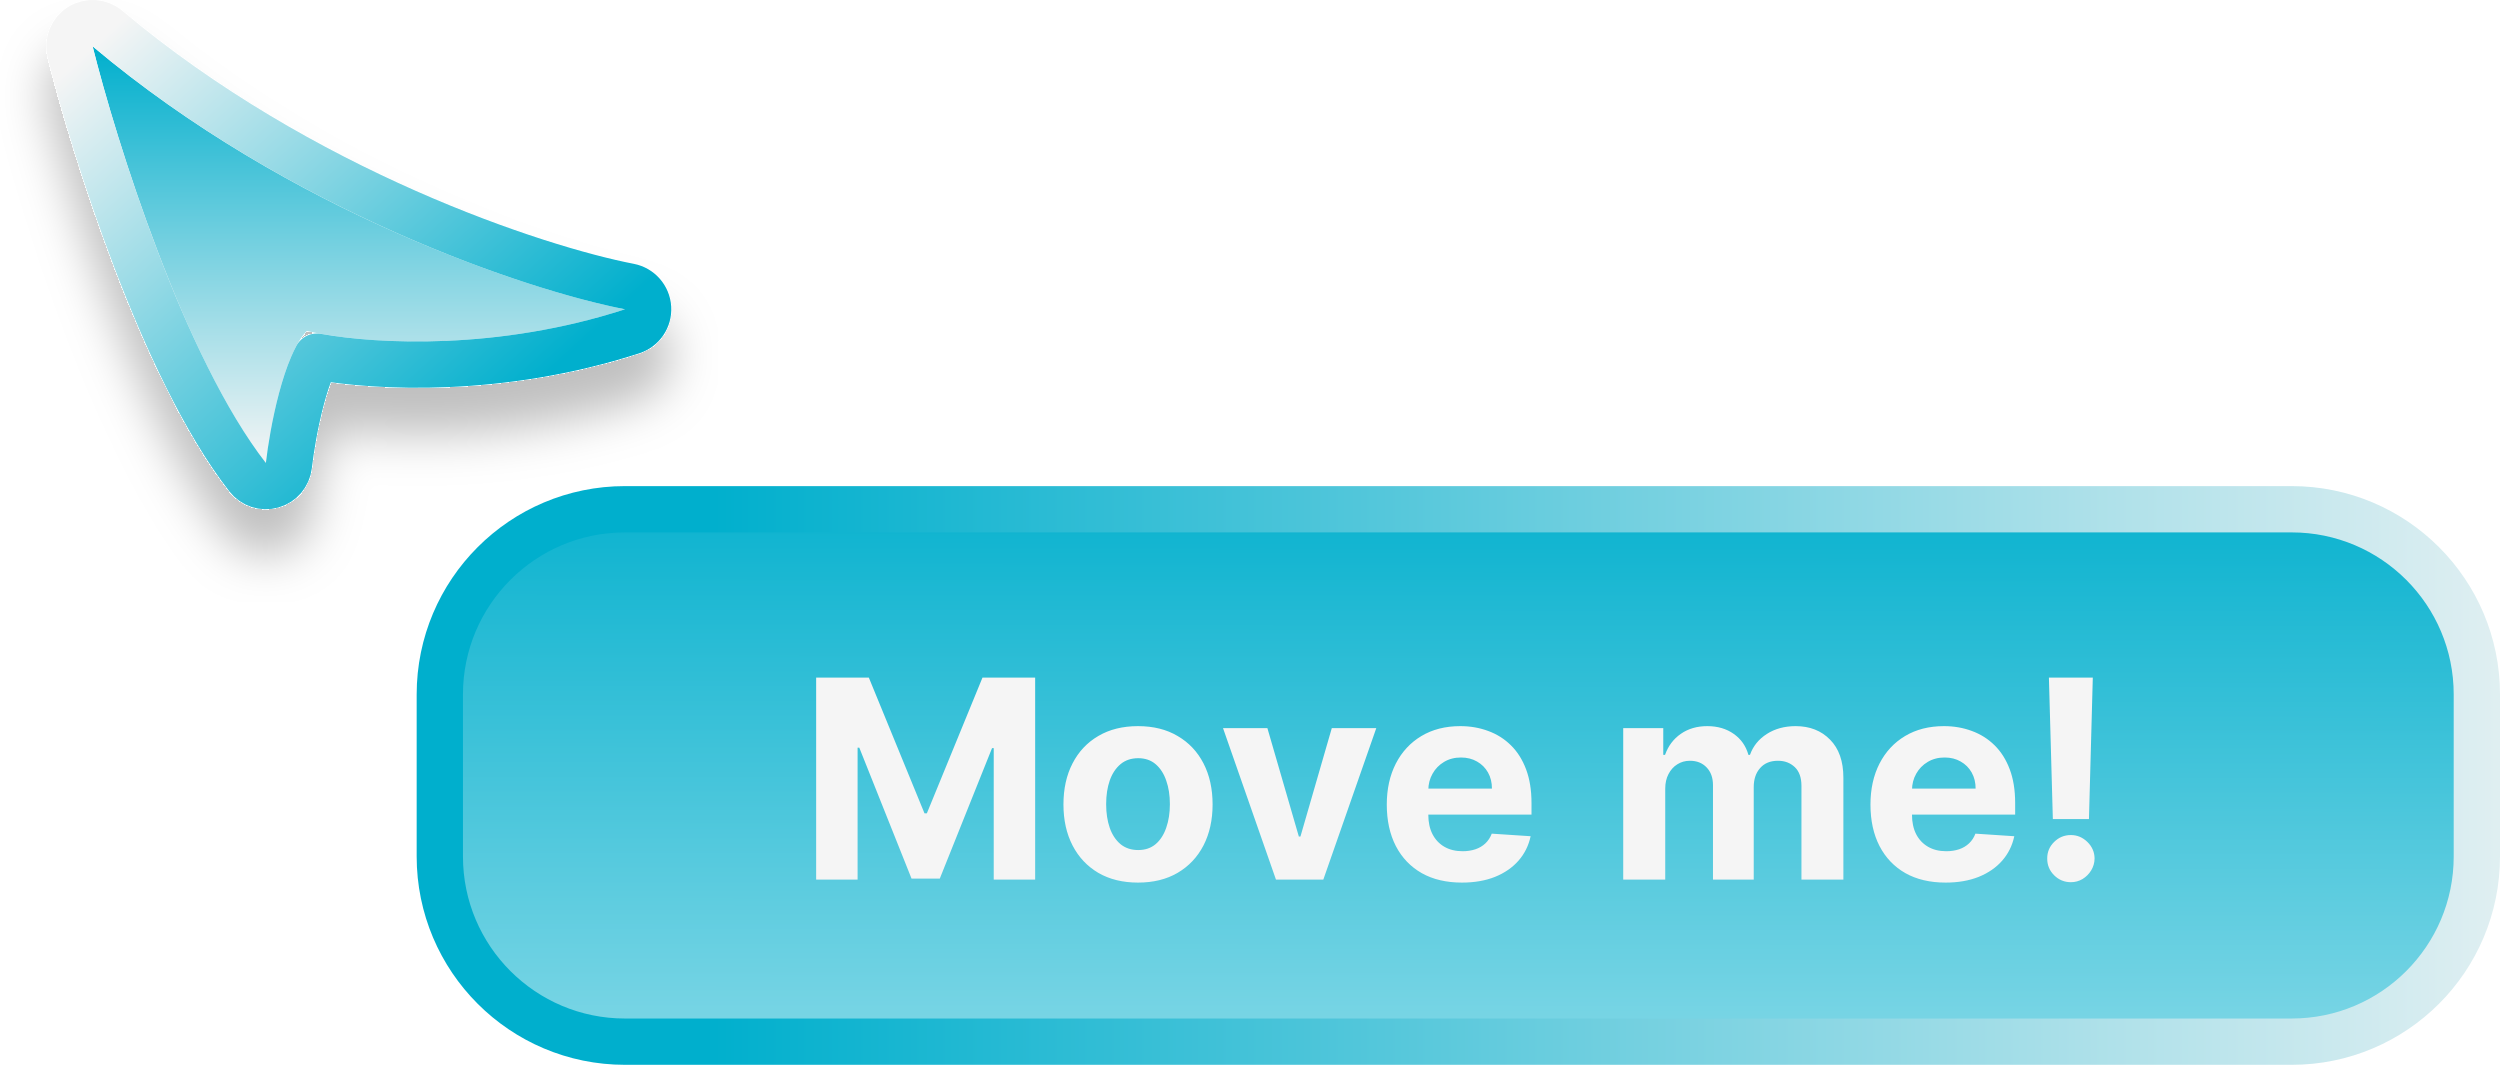
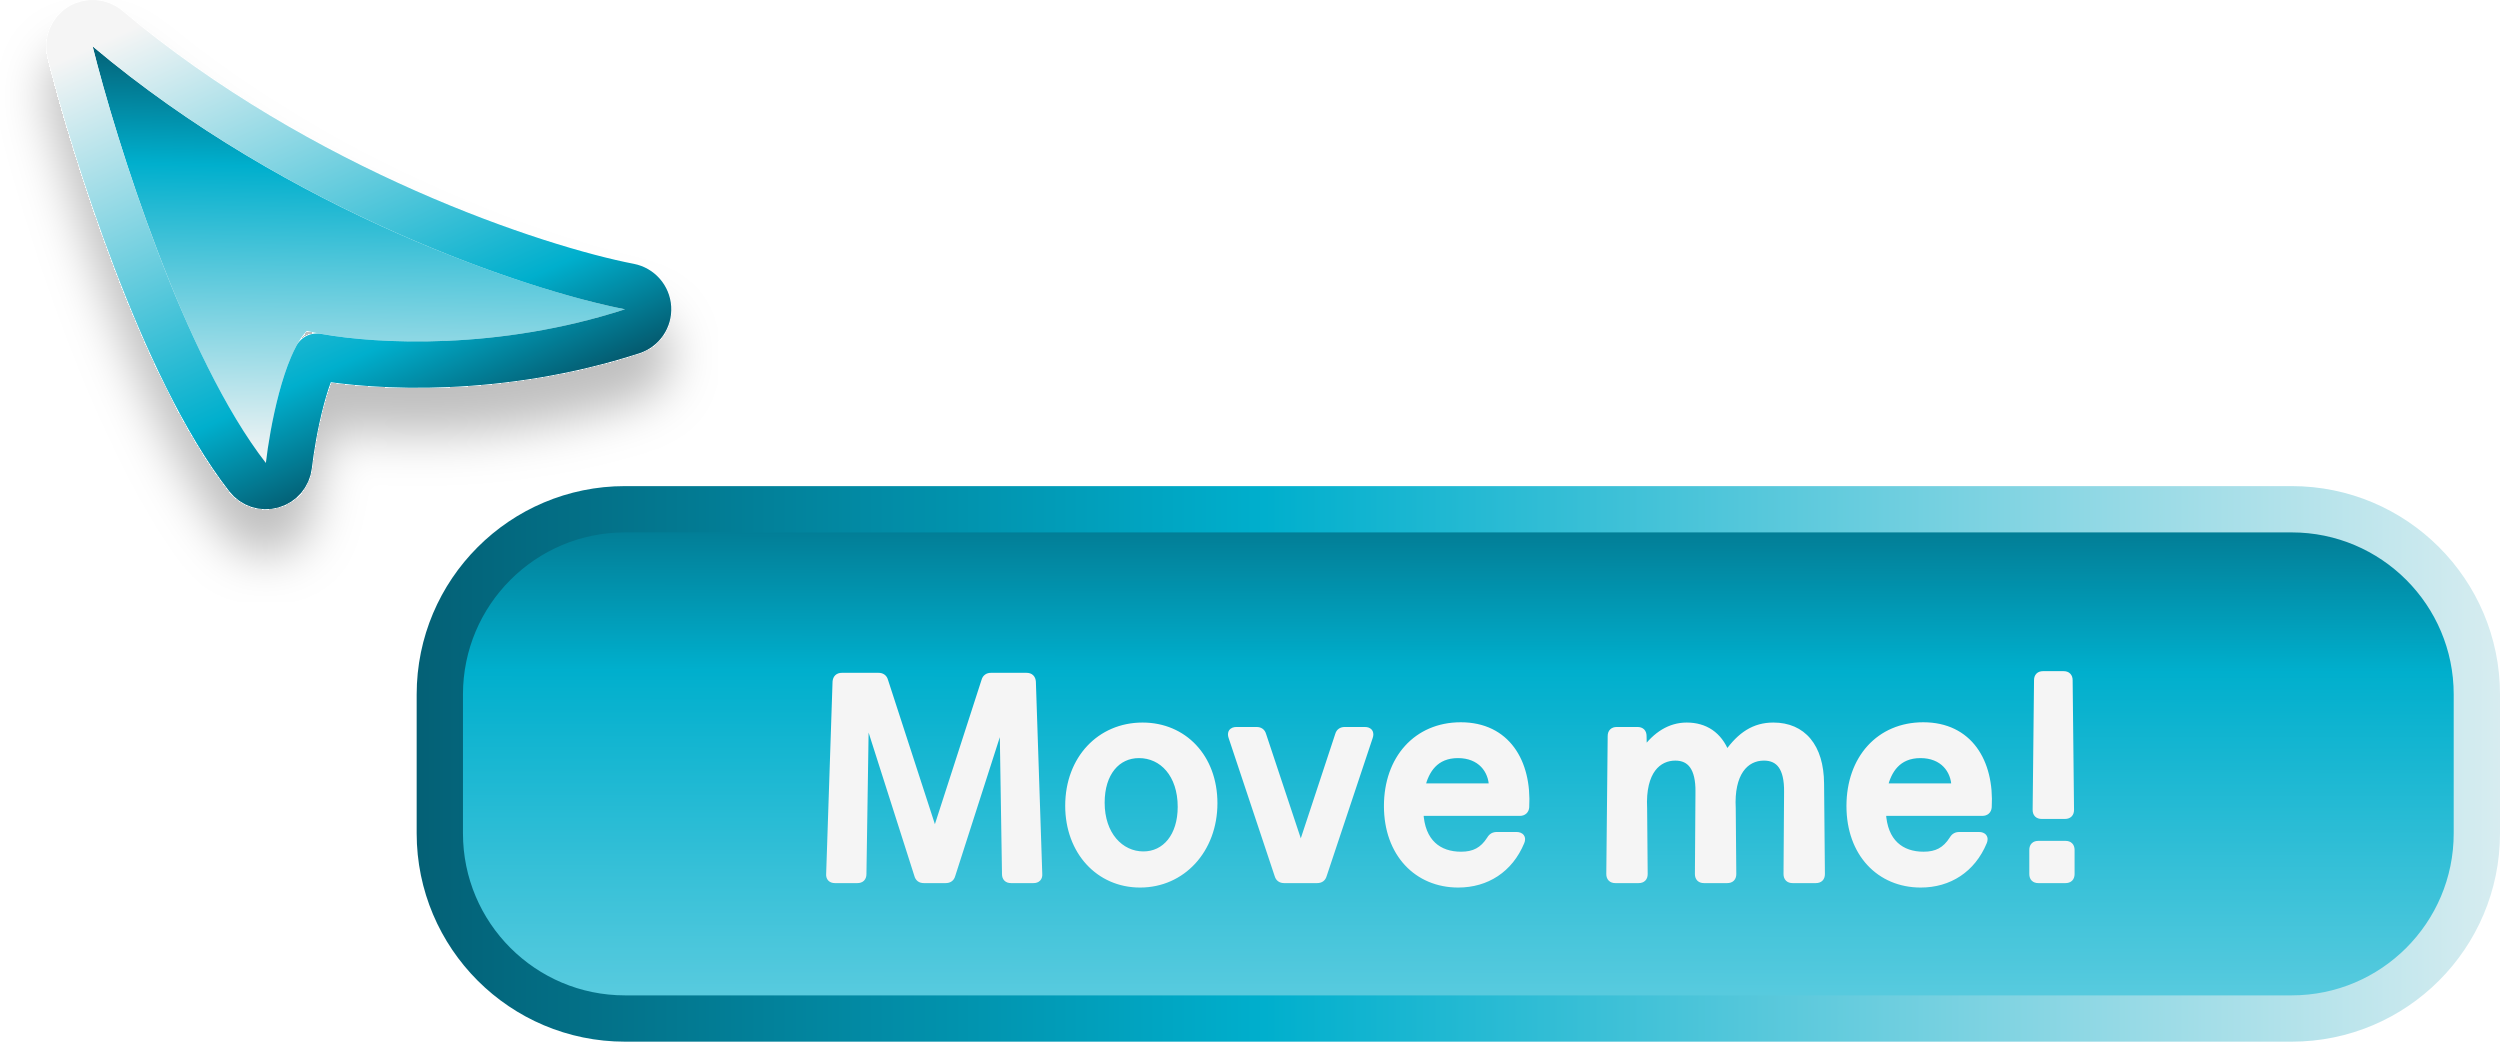
- <svg xmlns="http://www.w3.org/2000/svg" width="108" height="46" viewBox="0 0 108 46" fill="none">
-   <rect x="19" y="22" width="88" height="23" rx="8" fill="url(#paint0_linear_40_46)" />
-   <rect x="19" y="22" width="88" height="23" rx="8" stroke="url(#paint1_linear_40_46)" stroke-width="2" />
-   <path d="M35.258 29.273H37.534L39.938 35.136H40.04L42.443 29.273H44.719V38H42.929V32.32H42.856L40.598 37.957H39.379L37.121 32.298H37.048V38H35.258V29.273ZM49.162 38.128C48.5 38.128 47.928 37.987 47.445 37.706C46.965 37.422 46.594 37.027 46.333 36.521C46.071 36.013 45.941 35.423 45.941 34.753C45.941 34.077 46.071 33.486 46.333 32.98C46.594 32.472 46.965 32.077 47.445 31.796C47.928 31.511 48.5 31.369 49.162 31.369C49.824 31.369 50.395 31.511 50.875 31.796C51.358 32.077 51.73 32.472 51.992 32.98C52.253 33.486 52.384 34.077 52.384 34.753C52.384 35.423 52.253 36.013 51.992 36.521C51.73 37.027 51.358 37.422 50.875 37.706C50.395 37.987 49.824 38.128 49.162 38.128ZM49.171 36.722C49.472 36.722 49.723 36.636 49.925 36.466C50.127 36.293 50.279 36.057 50.381 35.758C50.486 35.46 50.539 35.121 50.539 34.74C50.539 34.359 50.486 34.02 50.381 33.722C50.279 33.423 50.127 33.188 49.925 33.014C49.723 32.841 49.472 32.754 49.171 32.754C48.867 32.754 48.611 32.841 48.404 33.014C48.199 33.188 48.044 33.423 47.939 33.722C47.837 34.02 47.786 34.359 47.786 34.74C47.786 35.121 47.837 35.46 47.939 35.758C48.044 36.057 48.199 36.293 48.404 36.466C48.611 36.636 48.867 36.722 49.171 36.722ZM59.456 31.454L57.167 38H55.122L52.834 31.454H54.751L56.11 36.138H56.179L57.534 31.454H59.456ZM63.157 38.128C62.483 38.128 61.904 37.992 61.418 37.719C60.935 37.443 60.563 37.054 60.301 36.551C60.04 36.045 59.909 35.447 59.909 34.757C59.909 34.084 60.04 33.493 60.301 32.984C60.563 32.476 60.931 32.08 61.405 31.796C61.883 31.511 62.442 31.369 63.084 31.369C63.516 31.369 63.918 31.439 64.29 31.578C64.665 31.715 64.992 31.921 65.27 32.196C65.552 32.472 65.77 32.818 65.927 33.236C66.083 33.651 66.161 34.136 66.161 34.693V35.192H60.634V34.067H64.452C64.452 33.805 64.395 33.574 64.282 33.372C64.168 33.17 64.01 33.013 63.809 32.899C63.61 32.783 63.378 32.724 63.114 32.724C62.838 32.724 62.594 32.788 62.381 32.916C62.171 33.041 62.006 33.21 61.887 33.423C61.767 33.633 61.706 33.868 61.703 34.126V35.196C61.703 35.52 61.763 35.8 61.883 36.035C62.005 36.271 62.176 36.453 62.398 36.581C62.62 36.709 62.883 36.773 63.186 36.773C63.388 36.773 63.573 36.744 63.74 36.688C63.908 36.631 64.052 36.545 64.171 36.432C64.29 36.318 64.381 36.179 64.444 36.014L66.123 36.125C66.037 36.528 65.863 36.881 65.598 37.182C65.337 37.48 64.999 37.713 64.584 37.881C64.172 38.045 63.696 38.128 63.157 38.128ZM70.123 38V31.454H71.853V32.609H71.93C72.066 32.226 72.293 31.923 72.612 31.702C72.93 31.48 73.31 31.369 73.754 31.369C74.202 31.369 74.585 31.482 74.9 31.706C75.215 31.928 75.425 32.229 75.531 32.609H75.599C75.732 32.234 75.974 31.935 76.323 31.71C76.675 31.483 77.092 31.369 77.572 31.369C78.183 31.369 78.678 31.564 79.059 31.953C79.442 32.34 79.634 32.888 79.634 33.598V38H77.823V33.956C77.823 33.592 77.727 33.32 77.533 33.138C77.34 32.956 77.099 32.865 76.809 32.865C76.479 32.865 76.222 32.97 76.038 33.18C75.853 33.388 75.761 33.662 75.761 34.003V38H74.001V33.918C74.001 33.597 73.908 33.341 73.724 33.151C73.542 32.96 73.302 32.865 73.004 32.865C72.802 32.865 72.62 32.916 72.458 33.019C72.299 33.118 72.173 33.258 72.079 33.44C71.985 33.619 71.938 33.83 71.938 34.071V38H70.123ZM84.051 38.128C83.378 38.128 82.798 37.992 82.312 37.719C81.829 37.443 81.457 37.054 81.196 36.551C80.935 36.045 80.804 35.447 80.804 34.757C80.804 34.084 80.935 33.493 81.196 32.984C81.457 32.476 81.825 32.08 82.3 31.796C82.777 31.511 83.337 31.369 83.979 31.369C84.41 31.369 84.812 31.439 85.185 31.578C85.56 31.715 85.886 31.921 86.165 32.196C86.446 32.472 86.665 32.818 86.821 33.236C86.977 33.651 87.055 34.136 87.055 34.693V35.192H81.528V34.067H85.347C85.347 33.805 85.29 33.574 85.176 33.372C85.062 33.17 84.905 33.013 84.703 32.899C84.504 32.783 84.273 32.724 84.008 32.724C83.733 32.724 83.489 32.788 83.276 32.916C83.065 33.041 82.901 33.21 82.781 33.423C82.662 33.633 82.601 33.868 82.598 34.126V35.196C82.598 35.52 82.658 35.8 82.777 36.035C82.899 36.271 83.071 36.453 83.293 36.581C83.514 36.709 83.777 36.773 84.081 36.773C84.283 36.773 84.467 36.744 84.635 36.688C84.803 36.631 84.946 36.545 85.065 36.432C85.185 36.318 85.276 36.179 85.338 36.014L87.017 36.125C86.932 36.528 86.757 36.881 86.493 37.182C86.231 37.48 85.894 37.713 85.479 37.881C85.067 38.045 84.591 38.128 84.051 38.128ZM90.409 29.273L90.243 35.383H88.683L88.513 29.273H90.409ZM89.463 38.111C89.182 38.111 88.94 38.011 88.739 37.812C88.537 37.611 88.438 37.369 88.44 37.088C88.438 36.81 88.537 36.571 88.739 36.372C88.94 36.173 89.182 36.074 89.463 36.074C89.733 36.074 89.97 36.173 90.175 36.372C90.379 36.571 90.483 36.81 90.486 37.088C90.483 37.276 90.433 37.447 90.337 37.604C90.243 37.757 90.119 37.881 89.966 37.974C89.812 38.065 89.645 38.111 89.463 38.111Z" fill="#F5F5F5" />
+ <svg xmlns="http://www.w3.org/2000/svg" width="108" height="45" viewBox="0 0 108 45" fill="none">
+   <rect x="19" y="22" width="88" height="22" rx="8" fill="url(#paint0_linear_40_46)" />
+   <rect x="19" y="22" width="88" height="22" rx="8" stroke="url(#paint1_linear_40_46)" stroke-width="2" />
+   <path d="M44.648 38H43.676C43.52 38 43.436 37.916 43.436 37.76L43.328 30.932L41.12 37.808C41.084 37.94 40.988 38 40.856 38H39.908C39.776 38 39.68 37.94 39.644 37.796L37.388 30.728L37.28 37.76C37.28 37.916 37.196 38 37.04 38H36.068C35.912 38 35.828 37.916 35.84 37.76L36.116 29.456C36.128 29.3 36.212 29.216 36.368 29.216H37.952C38.084 29.216 38.18 29.276 38.216 29.408L40.388 36.092L42.548 29.408C42.584 29.276 42.68 29.216 42.812 29.216H44.348C44.504 29.216 44.588 29.3 44.6 29.456L44.876 37.76C44.888 37.916 44.804 38 44.648 38ZM49.359 31.364C51.123 31.364 52.443 32.708 52.443 34.7C52.443 36.716 51.063 38.192 49.251 38.192C47.487 38.192 46.167 36.788 46.167 34.808C46.167 32.78 47.535 31.364 49.359 31.364ZM49.203 32.6C48.255 32.6 47.571 33.38 47.571 34.676C47.571 36.056 48.387 36.932 49.395 36.932C50.343 36.932 51.027 36.128 51.027 34.856C51.027 33.452 50.223 32.6 49.203 32.6ZM59.158 31.832L57.166 37.808C57.13 37.94 57.035 38 56.903 38H55.474C55.343 38 55.246 37.94 55.211 37.808L53.218 31.832C53.158 31.664 53.23 31.556 53.41 31.556H54.286C54.419 31.556 54.514 31.616 54.55 31.748L56.123 36.476H56.267L57.827 31.748C57.862 31.616 57.959 31.556 58.09 31.556H58.967C59.147 31.556 59.218 31.664 59.158 31.832ZM63.105 31.352C65.085 31.352 66.02 32.912 65.912 34.868C65.9 35.012 65.805 35.096 65.66 35.096H61.34C61.401 36.404 62.157 36.944 63.117 36.944C63.681 36.944 64.064 36.752 64.376 36.26C64.448 36.14 64.532 36.092 64.665 36.092H65.516C65.697 36.092 65.781 36.2 65.709 36.368C65.216 37.556 64.209 38.192 62.996 38.192C61.221 38.192 59.937 36.86 59.937 34.82C59.937 32.78 61.209 31.352 63.105 31.352ZM62.984 32.6C61.989 32.6 61.581 33.284 61.413 33.992H64.472C64.46 33.26 63.956 32.6 62.984 32.6ZM76.61 31.364C77.87 31.364 78.638 32.252 78.65 33.848L78.686 37.76C78.686 37.916 78.602 38 78.446 38H77.438C77.282 38 77.198 37.916 77.198 37.76L77.222 34.208C77.234 33.176 76.874 32.708 76.202 32.708C75.386 32.708 74.75 33.404 74.834 34.928L74.858 37.76C74.858 37.916 74.774 38 74.618 38H73.61C73.454 38 73.37 37.916 73.37 37.76L73.394 34.208C73.406 33.176 73.034 32.708 72.374 32.708C71.642 32.708 70.922 33.284 71.006 34.928L71.03 37.76C71.03 37.916 70.946 38 70.79 38H69.782C69.626 38 69.542 37.916 69.542 37.76L69.602 31.796C69.602 31.64 69.686 31.556 69.842 31.556H70.742C70.898 31.556 70.982 31.64 70.982 31.796L70.994 32.432H71.054C71.534 31.76 72.146 31.364 72.866 31.364C73.646 31.364 74.246 31.748 74.558 32.54H74.642C75.194 31.76 75.794 31.364 76.61 31.364ZM83.085 31.352C85.065 31.352 86.001 32.912 85.893 34.868C85.881 35.012 85.785 35.096 85.641 35.096H81.321C81.381 36.404 82.137 36.944 83.097 36.944C83.661 36.944 84.045 36.752 84.357 36.26C84.429 36.14 84.513 36.092 84.645 36.092H85.497C85.677 36.092 85.761 36.2 85.689 36.368C85.197 37.556 84.189 38.192 82.977 38.192C81.201 38.192 79.917 36.86 79.917 34.82C79.917 32.78 81.189 31.352 83.085 31.352ZM82.965 32.6C81.969 32.6 81.561 33.284 81.393 33.992H84.453C84.441 33.26 83.937 32.6 82.965 32.6ZM89.388 29.384L89.448 34.988C89.448 35.144 89.364 35.228 89.208 35.228H88.2C88.044 35.228 87.96 35.144 87.96 34.988L88.02 29.384C88.02 29.228 88.104 29.144 88.26 29.144H89.148C89.304 29.144 89.388 29.228 89.388 29.384ZM89.472 36.716V37.76C89.472 37.916 89.388 38 89.232 38H88.056C87.9 38 87.816 37.916 87.816 37.76V36.716C87.816 36.56 87.9 36.476 88.056 36.476H89.232C89.388 36.476 89.472 36.56 89.472 36.716Z" fill="#F5F5F5" />
+   <path d="M43.436 37.76H43.586L43.586 37.758L43.436 37.76ZM43.328 30.932L43.478 30.93L43.185 30.886L43.328 30.932ZM41.12 37.808L40.977 37.762L40.975 37.769L41.12 37.808ZM39.644 37.796L39.79 37.76L39.787 37.75L39.644 37.796ZM37.388 30.728L37.531 30.682L37.238 30.726L37.388 30.728ZM37.28 37.76L37.13 37.758V37.76H37.28ZM35.84 37.76L35.99 37.772L35.99 37.765L35.84 37.76ZM36.116 29.456L35.966 29.445L35.966 29.451L36.116 29.456ZM38.216 29.408L38.071 29.448L38.073 29.454L38.216 29.408ZM40.388 36.092L40.245 36.138L40.388 36.579L40.531 36.138L40.388 36.092ZM42.548 29.408L42.691 29.454L42.693 29.448L42.548 29.408ZM44.6 29.456L44.75 29.451L44.75 29.445L44.6 29.456ZM44.876 37.76L44.726 37.765L44.726 37.772L44.876 37.76ZM44.648 37.85H43.676V38.15H44.648V37.85ZM43.676 37.85C43.624 37.85 43.608 37.836 43.604 37.832C43.6 37.828 43.586 37.812 43.586 37.76H43.286C43.286 37.864 43.314 37.968 43.391 38.045C43.468 38.122 43.572 38.15 43.676 38.15V37.85ZM43.586 37.758L43.478 30.93L43.178 30.934L43.286 37.762L43.586 37.758ZM43.185 30.886L40.977 37.762L41.263 37.854L43.471 30.978L43.185 30.886ZM40.975 37.769C40.965 37.806 40.95 37.822 40.938 37.831C40.924 37.84 40.9 37.85 40.856 37.85V38.15C40.944 38.15 41.034 38.13 41.11 38.076C41.188 38.022 41.239 37.942 41.265 37.847L40.975 37.769ZM40.856 37.85H39.908V38.15H40.856V37.85ZM39.908 37.85C39.864 37.85 39.841 37.84 39.829 37.831C39.818 37.823 39.801 37.805 39.789 37.76L39.498 37.832C39.523 37.931 39.572 38.015 39.651 38.073C39.729 38.13 39.82 38.15 39.908 38.15V37.85ZM39.787 37.75L37.531 30.682L37.245 30.774L39.501 37.842L39.787 37.75ZM37.238 30.726L37.13 37.758L37.43 37.762L37.538 30.73L37.238 30.726ZM37.13 37.76C37.13 37.812 37.116 37.828 37.112 37.832C37.108 37.836 37.092 37.85 37.04 37.85V38.15C37.144 38.15 37.248 38.122 37.325 38.045C37.402 37.968 37.43 37.864 37.43 37.76H37.13ZM37.04 37.85H36.068V38.15H37.04V37.85ZM36.068 37.85C36.015 37.85 36.001 37.836 35.999 37.834C35.999 37.834 35.986 37.822 35.99 37.772L35.69 37.748C35.682 37.854 35.705 37.962 35.783 38.042C35.859 38.122 35.965 38.15 36.068 38.15V37.85ZM35.99 37.765L36.266 29.461L35.966 29.451L35.69 37.755L35.99 37.765ZM36.266 29.468C36.27 29.413 36.285 29.393 36.292 29.386C36.298 29.379 36.317 29.366 36.368 29.366V29.066C36.263 29.066 36.161 29.095 36.084 29.169C36.007 29.243 35.974 29.343 35.966 29.445L36.266 29.468ZM36.368 29.366H37.952V29.066H36.368V29.366ZM37.952 29.366C37.996 29.366 38.02 29.376 38.034 29.385C38.046 29.394 38.061 29.41 38.071 29.448L38.361 29.369C38.335 29.274 38.284 29.194 38.206 29.14C38.13 29.086 38.04 29.066 37.952 29.066V29.366ZM38.073 29.454L40.245 36.138L40.531 36.046L38.359 29.362L38.073 29.454ZM40.531 36.138L42.691 29.454L42.405 29.362L40.245 36.046L40.531 36.138ZM42.693 29.448C42.703 29.41 42.718 29.394 42.73 29.385C42.744 29.376 42.768 29.366 42.812 29.366V29.066C42.724 29.066 42.634 29.086 42.558 29.14C42.48 29.194 42.429 29.274 42.403 29.369L42.693 29.448ZM42.812 29.366H44.348V29.066H42.812V29.366ZM44.348 29.366C44.399 29.366 44.417 29.379 44.424 29.386C44.431 29.393 44.446 29.413 44.45 29.468L44.75 29.445C44.742 29.343 44.709 29.243 44.632 29.169C44.554 29.095 44.453 29.066 44.348 29.066V29.366ZM44.45 29.461L44.726 37.765L45.026 37.755L44.75 29.451L44.45 29.461ZM44.726 37.772C44.73 37.822 44.717 37.834 44.717 37.834C44.715 37.836 44.701 37.85 44.648 37.85V38.15C44.751 38.15 44.856 38.122 44.933 38.042C45.011 37.962 45.034 37.854 45.026 37.748L44.726 37.772ZM49.359 31.514C51.032 31.514 52.293 32.782 52.293 34.7H52.593C52.593 32.634 51.214 31.214 49.359 31.214V31.514ZM52.293 34.7C52.293 36.645 50.969 38.042 49.251 38.042V38.342C51.157 38.342 52.593 36.787 52.593 34.7H52.293ZM49.251 38.042C47.581 38.042 46.317 36.717 46.317 34.808H46.017C46.017 36.859 47.392 38.342 49.251 38.342V38.042ZM46.317 34.808C46.317 32.854 47.627 31.514 49.359 31.514V31.214C47.443 31.214 46.017 32.706 46.017 34.808H46.317ZM49.203 32.45C48.684 32.45 48.233 32.665 47.915 33.057C47.599 33.448 47.421 34.003 47.421 34.676H47.721C47.721 34.053 47.885 33.57 48.148 33.246C48.409 32.925 48.773 32.75 49.203 32.75V32.45ZM47.421 34.676C47.421 36.114 48.281 37.082 49.395 37.082V36.782C48.493 36.782 47.721 35.998 47.721 34.676H47.421ZM49.395 37.082C49.915 37.082 50.366 36.86 50.683 36.465C50.999 36.072 51.177 35.518 51.177 34.856H50.877C50.877 35.466 50.713 35.95 50.45 36.277C50.188 36.602 49.823 36.782 49.395 36.782V37.082ZM51.177 34.856C51.177 34.126 50.968 33.525 50.612 33.105C50.255 32.683 49.757 32.45 49.203 32.45V32.75C49.669 32.75 50.083 32.943 50.383 33.298C50.684 33.655 50.877 34.182 50.877 34.856H51.177ZM59.158 31.832L59.017 31.782L59.016 31.785L59.158 31.832ZM57.166 37.808L57.024 37.761L57.022 37.769L57.166 37.808ZM55.211 37.808L55.355 37.769L55.353 37.761L55.211 37.808ZM53.218 31.832L53.361 31.785L53.36 31.782L53.218 31.832ZM54.55 31.748L54.406 31.788L54.408 31.795L54.55 31.748ZM56.123 36.476L55.98 36.523L56.014 36.626H56.123V36.476ZM56.267 36.476V36.626H56.375L56.409 36.523L56.267 36.476ZM57.827 31.748L57.969 31.795L57.971 31.788L57.827 31.748ZM59.016 31.785L57.024 37.761L57.309 37.855L59.301 31.879L59.016 31.785ZM57.022 37.769C57.012 37.806 56.997 37.822 56.984 37.831C56.971 37.84 56.946 37.85 56.903 37.85V38.15C56.991 38.15 57.08 38.13 57.157 38.076C57.234 38.022 57.285 37.942 57.311 37.847L57.022 37.769ZM56.903 37.85H55.474V38.15H56.903V37.85ZM55.474 37.85C55.431 37.85 55.406 37.84 55.393 37.831C55.38 37.822 55.365 37.806 55.355 37.769L55.066 37.847C55.092 37.942 55.143 38.022 55.221 38.076C55.297 38.13 55.386 38.15 55.474 38.15V37.85ZM55.353 37.761L53.361 31.785L53.076 31.879L55.068 37.855L55.353 37.761ZM53.36 31.782C53.338 31.721 53.353 31.708 53.348 31.716C53.342 31.725 53.346 31.706 53.41 31.706V31.406C53.295 31.406 53.173 31.441 53.101 31.546C53.03 31.65 53.039 31.775 53.077 31.883L53.36 31.782ZM53.41 31.706H54.286V31.406H53.41V31.706ZM54.286 31.706C54.33 31.706 54.355 31.716 54.368 31.725C54.381 31.734 54.396 31.75 54.406 31.788L54.695 31.709C54.669 31.614 54.618 31.534 54.541 31.48C54.464 31.426 54.375 31.406 54.286 31.406V31.706ZM54.408 31.795L55.98 36.523L56.265 36.429L54.693 31.701L54.408 31.795ZM56.123 36.626H56.267V36.326H56.123V36.626ZM56.409 36.523L57.969 31.795L57.684 31.701L56.124 36.429L56.409 36.523ZM57.971 31.788C57.981 31.75 57.996 31.734 58.009 31.725C58.022 31.716 58.047 31.706 58.09 31.706V31.406C58.002 31.406 57.913 31.426 57.837 31.48C57.759 31.534 57.708 31.614 57.682 31.709L57.971 31.788ZM58.09 31.706H58.967V31.406H58.09V31.706ZM58.967 31.706C59.031 31.706 59.035 31.725 59.029 31.716C59.024 31.708 59.039 31.721 59.017 31.782L59.3 31.883C59.338 31.775 59.347 31.65 59.276 31.546C59.204 31.441 59.082 31.406 58.967 31.406V31.706ZM65.912 34.868L66.062 34.88L66.062 34.876L65.912 34.868ZM61.34 35.096V34.946H61.183L61.191 35.103L61.34 35.096ZM64.376 36.26L64.503 36.34L64.505 36.337L64.376 36.26ZM65.709 36.368L65.571 36.309L65.57 36.311L65.709 36.368ZM61.413 33.992L61.267 33.957L61.223 34.142H61.413V33.992ZM64.472 33.992V34.142H64.625L64.622 33.989L64.472 33.992ZM63.105 31.502C64.05 31.502 64.733 31.872 65.171 32.465C65.612 33.064 65.815 33.905 65.763 34.86L66.062 34.876C66.118 33.875 65.907 32.958 65.412 32.288C64.914 31.612 64.138 31.202 63.105 31.202V31.502ZM65.763 34.855C65.76 34.896 65.746 34.915 65.736 34.924C65.725 34.934 65.703 34.946 65.66 34.946V35.246C65.762 35.246 65.86 35.216 65.936 35.148C66.013 35.079 66.053 34.984 66.062 34.88L65.763 34.855ZM65.66 34.946H61.34V35.246H65.66V34.946ZM61.191 35.103C61.222 35.785 61.436 36.288 61.788 36.62C62.139 36.951 62.609 37.094 63.117 37.094V36.794C62.664 36.794 62.276 36.667 61.994 36.401C61.713 36.136 61.519 35.715 61.49 35.089L61.191 35.103ZM63.117 37.094C63.416 37.094 63.678 37.043 63.911 36.919C64.145 36.794 64.337 36.603 64.503 36.34L64.25 36.18C64.104 36.409 63.948 36.559 63.77 36.654C63.592 36.749 63.381 36.794 63.117 36.794V37.094ZM64.505 36.337C64.532 36.291 64.555 36.271 64.573 36.261C64.591 36.251 64.617 36.242 64.665 36.242V35.942C64.58 35.942 64.498 35.958 64.423 36.001C64.348 36.045 64.292 36.108 64.248 36.183L64.505 36.337ZM64.665 36.242H65.516V35.942H64.665V36.242ZM65.516 36.242C65.582 36.242 65.59 36.261 65.585 36.255C65.583 36.251 65.584 36.25 65.584 36.257C65.584 36.264 65.582 36.281 65.571 36.309L65.846 36.427C65.894 36.316 65.905 36.186 65.829 36.08C65.755 35.977 65.631 35.942 65.516 35.942V36.242ZM65.57 36.311C65.102 37.441 64.149 38.042 62.996 38.042V38.342C64.268 38.342 65.331 37.67 65.847 36.425L65.57 36.311ZM62.996 38.042C62.148 38.042 61.423 37.725 60.911 37.169C60.397 36.613 60.087 35.808 60.087 34.82H59.786C59.786 35.872 60.118 36.753 60.69 37.373C61.263 37.993 62.069 38.342 62.996 38.342V38.042ZM60.087 34.82C60.087 33.831 60.395 33.002 60.921 32.422C61.446 31.843 62.196 31.502 63.105 31.502V31.202C62.117 31.202 61.283 31.575 60.698 32.22C60.114 32.864 59.786 33.769 59.786 34.82H60.087ZM62.984 32.45C62.448 32.45 62.057 32.636 61.779 32.927C61.507 33.213 61.354 33.59 61.267 33.957L61.558 34.027C61.639 33.686 61.775 33.367 61.996 33.134C62.214 32.906 62.525 32.75 62.984 32.75V32.45ZM61.413 34.142H64.472V33.842H61.413V34.142ZM64.622 33.989C64.616 33.59 64.475 33.204 64.196 32.917C63.916 32.628 63.506 32.45 62.984 32.45V32.75C63.435 32.75 63.763 32.902 63.981 33.126C64.2 33.352 64.317 33.662 64.323 33.995L64.622 33.989ZM78.65 33.848L78.5 33.849L78.5 33.849L78.65 33.848ZM78.686 37.76H78.836L78.836 37.759L78.686 37.76ZM77.198 37.76L77.048 37.759V37.76H77.198ZM77.222 34.208L77.072 34.206L77.072 34.207L77.222 34.208ZM74.834 34.928L74.984 34.927L74.984 34.92L74.834 34.928ZM74.858 37.76H75.008L75.008 37.759L74.858 37.76ZM73.37 37.76L73.22 37.759V37.76H73.37ZM73.394 34.208L73.244 34.206L73.244 34.207L73.394 34.208ZM71.006 34.928L71.156 34.927L71.156 34.92L71.006 34.928ZM71.03 37.76H71.18L71.18 37.759L71.03 37.76ZM69.542 37.76L69.392 37.758V37.76H69.542ZM69.602 31.796L69.752 31.797V31.796H69.602ZM70.982 31.796H70.832L70.832 31.799L70.982 31.796ZM70.994 32.432L70.844 32.435L70.847 32.582H70.994V32.432ZM71.054 32.432V32.582H71.132L71.176 32.519L71.054 32.432ZM74.558 32.54L74.419 32.595L74.456 32.69H74.558V32.54ZM74.642 32.54V32.69H74.72L74.765 32.627L74.642 32.54ZM76.61 31.514C77.202 31.514 77.665 31.721 77.983 32.103C78.305 32.49 78.494 33.073 78.5 33.849L78.8 33.847C78.794 33.027 78.594 32.368 78.213 31.912C77.83 31.451 77.278 31.214 76.61 31.214V31.514ZM78.5 33.849L78.536 37.761L78.836 37.759L78.8 33.847L78.5 33.849ZM78.536 37.76C78.536 37.812 78.523 37.828 78.519 37.832C78.515 37.836 78.498 37.85 78.446 37.85V38.15C78.55 38.15 78.654 38.122 78.731 38.045C78.808 37.968 78.836 37.864 78.836 37.76H78.536ZM78.446 37.85H77.438V38.15H78.446V37.85ZM77.438 37.85C77.386 37.85 77.37 37.836 77.366 37.832C77.362 37.828 77.348 37.812 77.348 37.76H77.048C77.048 37.864 77.077 37.968 77.154 38.045C77.231 38.122 77.334 38.15 77.438 38.15V37.85ZM77.348 37.761L77.372 34.209L77.072 34.207L77.048 37.759L77.348 37.761ZM77.372 34.21C77.378 33.681 77.29 33.268 77.092 32.985C76.886 32.691 76.578 32.558 76.202 32.558V32.858C76.499 32.858 76.707 32.959 76.846 33.157C76.992 33.366 77.078 33.703 77.072 34.206L77.372 34.21ZM76.202 32.558C75.747 32.558 75.337 32.755 75.057 33.161C74.781 33.563 74.641 34.155 74.684 34.936L74.984 34.92C74.943 34.177 75.079 33.659 75.304 33.331C75.526 33.009 75.842 32.858 76.202 32.858V32.558ZM74.684 34.929L74.708 37.761L75.008 37.759L74.984 34.927L74.684 34.929ZM74.708 37.76C74.708 37.812 74.695 37.828 74.691 37.832C74.687 37.836 74.67 37.85 74.618 37.85V38.15C74.722 38.15 74.826 38.122 74.903 38.045C74.98 37.968 75.008 37.864 75.008 37.76H74.708ZM74.618 37.85H73.61V38.15H74.618V37.85ZM73.61 37.85C73.558 37.85 73.542 37.836 73.538 37.832C73.534 37.828 73.52 37.812 73.52 37.76H73.22C73.22 37.864 73.249 37.968 73.326 38.045C73.403 38.122 73.506 38.15 73.61 38.15V37.85ZM73.52 37.761L73.544 34.209L73.244 34.207L73.22 37.759L73.52 37.761ZM73.544 34.21C73.55 33.68 73.459 33.268 73.259 32.984C73.052 32.692 72.744 32.558 72.374 32.558V32.858C72.664 32.858 72.873 32.958 73.014 33.158C73.161 33.366 73.25 33.704 73.244 34.206L73.544 34.21ZM72.374 32.558C71.966 32.558 71.557 32.72 71.264 33.112C70.975 33.499 70.813 34.093 70.856 34.936L71.156 34.92C71.115 34.118 71.272 33.603 71.504 33.291C71.734 32.984 72.05 32.858 72.374 32.858V32.558ZM70.856 34.929L70.88 37.761L71.18 37.759L71.156 34.927L70.856 34.929ZM70.88 37.76C70.88 37.812 70.867 37.828 70.863 37.832C70.859 37.836 70.842 37.85 70.79 37.85V38.15C70.894 38.15 70.998 38.122 71.075 38.045C71.152 37.968 71.18 37.864 71.18 37.76H70.88ZM70.79 37.85H69.782V38.15H70.79V37.85ZM69.782 37.85C69.73 37.85 69.714 37.836 69.71 37.832C69.706 37.828 69.692 37.812 69.692 37.76H69.392C69.392 37.864 69.421 37.968 69.498 38.045C69.575 38.122 69.678 38.15 69.782 38.15V37.85ZM69.692 37.761L69.752 31.797L69.452 31.794L69.392 37.758L69.692 37.761ZM69.752 31.796C69.752 31.744 69.766 31.727 69.77 31.724C69.774 31.72 69.79 31.706 69.842 31.706V31.406C69.738 31.406 69.635 31.434 69.558 31.511C69.481 31.588 69.452 31.692 69.452 31.796H69.752ZM69.842 31.706H70.742V31.406H69.842V31.706ZM70.742 31.706C70.794 31.706 70.811 31.72 70.815 31.724C70.819 31.727 70.832 31.744 70.832 31.796H71.132C71.132 31.692 71.104 31.588 71.027 31.511C70.95 31.434 70.846 31.406 70.742 31.406V31.706ZM70.832 31.799L70.844 32.435L71.144 32.429L71.132 31.793L70.832 31.799ZM70.994 32.582H71.054V32.282H70.994V32.582ZM71.176 32.519C71.638 31.873 72.209 31.514 72.866 31.514V31.214C72.084 31.214 71.431 31.647 70.932 32.345L71.176 32.519ZM72.866 31.514C73.231 31.514 73.546 31.604 73.803 31.779C74.061 31.954 74.272 32.222 74.419 32.595L74.698 32.485C74.533 32.066 74.287 31.746 73.972 31.531C73.657 31.317 73.281 31.214 72.866 31.214V31.514ZM74.558 32.69H74.642V32.39H74.558V32.69ZM74.765 32.627C75.299 31.872 75.858 31.514 76.61 31.514V31.214C75.731 31.214 75.09 31.648 74.52 32.453L74.765 32.627ZM85.893 34.868L86.043 34.88L86.043 34.876L85.893 34.868ZM81.321 35.096V34.946H81.164L81.171 35.103L81.321 35.096ZM84.357 36.26L84.484 36.34L84.486 36.337L84.357 36.26ZM85.689 36.368L85.551 36.309L85.55 36.311L85.689 36.368ZM81.393 33.992L81.247 33.957L81.203 34.142H81.393V33.992ZM84.453 33.992V34.142H84.605L84.603 33.989L84.453 33.992ZM83.085 31.502C84.031 31.502 84.714 31.872 85.151 32.465C85.593 33.064 85.796 33.905 85.743 34.86L86.043 34.876C86.098 33.875 85.887 32.958 85.393 32.288C84.894 31.612 84.119 31.202 83.085 31.202V31.502ZM85.743 34.855C85.74 34.896 85.727 34.915 85.716 34.924C85.706 34.934 85.684 34.946 85.641 34.946V35.246C85.742 35.246 85.84 35.216 85.917 35.148C85.993 35.079 86.034 34.984 86.042 34.88L85.743 34.855ZM85.641 34.946H81.321V35.246H85.641V34.946ZM81.171 35.103C81.202 35.785 81.417 36.288 81.769 36.62C82.12 36.951 82.589 37.094 83.097 37.094V36.794C82.644 36.794 82.256 36.667 81.974 36.401C81.693 36.136 81.499 35.715 81.471 35.089L81.171 35.103ZM83.097 37.094C83.396 37.094 83.659 37.043 83.892 36.919C84.125 36.794 84.317 36.603 84.484 36.34L84.23 36.18C84.085 36.409 83.928 36.559 83.751 36.654C83.573 36.749 83.362 36.794 83.097 36.794V37.094ZM84.486 36.337C84.513 36.291 84.536 36.271 84.554 36.261C84.571 36.251 84.597 36.242 84.645 36.242V35.942C84.56 35.942 84.478 35.958 84.403 36.001C84.328 36.045 84.273 36.108 84.228 36.183L84.486 36.337ZM84.645 36.242H85.497V35.942H84.645V36.242ZM85.497 36.242C85.562 36.242 85.571 36.261 85.566 36.255C85.563 36.251 85.564 36.25 85.565 36.257C85.565 36.264 85.563 36.281 85.551 36.309L85.827 36.427C85.874 36.316 85.886 36.186 85.809 36.08C85.735 35.977 85.612 35.942 85.497 35.942V36.242ZM85.55 36.311C85.082 37.441 84.129 38.042 82.977 38.042V38.342C84.249 38.342 85.312 37.67 85.828 36.425L85.55 36.311ZM82.977 38.042C82.128 38.042 81.404 37.725 80.891 37.169C80.378 36.613 80.067 35.808 80.067 34.82H79.767C79.767 35.872 80.098 36.753 80.671 37.373C81.244 37.993 82.05 38.342 82.977 38.342V38.042ZM80.067 34.82C80.067 33.831 80.375 33.002 80.901 32.422C81.426 31.843 82.177 31.502 83.085 31.502V31.202C82.097 31.202 81.264 31.575 80.679 32.22C80.095 32.864 79.767 33.769 79.767 34.82H80.067ZM82.965 32.45C82.428 32.45 82.037 32.636 81.76 32.927C81.487 33.213 81.334 33.59 81.247 33.957L81.539 34.027C81.62 33.686 81.755 33.367 81.977 33.134C82.195 32.906 82.506 32.75 82.965 32.75V32.45ZM81.393 34.142H84.453V33.842H81.393V34.142ZM84.603 33.989C84.596 33.59 84.455 33.204 84.177 32.917C83.896 32.628 83.487 32.45 82.965 32.45V32.75C83.415 32.75 83.744 32.902 83.961 33.126C84.18 33.352 84.297 33.662 84.303 33.995L84.603 33.989ZM89.388 29.384H89.238L89.238 29.386L89.388 29.384ZM89.448 34.988H89.598L89.598 34.986L89.448 34.988ZM87.96 34.988L87.81 34.986V34.988H87.96ZM88.02 29.384L88.17 29.386V29.384H88.02ZM89.238 29.386L89.298 34.99L89.598 34.986L89.538 29.382L89.238 29.386ZM89.298 34.988C89.298 35.04 89.284 35.056 89.28 35.06C89.276 35.064 89.26 35.078 89.208 35.078V35.378C89.311 35.378 89.415 35.35 89.492 35.273C89.569 35.196 89.598 35.092 89.598 34.988H89.298ZM89.208 35.078H88.2V35.378H89.208V35.078ZM88.2 35.078C88.147 35.078 88.131 35.064 88.127 35.06C88.123 35.056 88.11 35.04 88.11 34.988H87.81C87.81 35.092 87.838 35.196 87.915 35.273C87.992 35.35 88.096 35.378 88.2 35.378V35.078ZM88.11 34.99L88.17 29.386L87.87 29.382L87.81 34.986L88.11 34.99ZM88.17 29.384C88.17 29.332 88.183 29.316 88.187 29.312C88.191 29.308 88.207 29.294 88.26 29.294V28.994C88.156 28.994 88.052 29.022 87.975 29.099C87.898 29.177 87.87 29.28 87.87 29.384H88.17ZM88.26 29.294H89.148V28.994H88.26V29.294ZM89.148 29.294C89.2 29.294 89.216 29.308 89.22 29.312C89.224 29.316 89.238 29.332 89.238 29.384H89.538C89.538 29.28 89.509 29.177 89.432 29.099C89.355 29.022 89.251 28.994 89.148 28.994V29.294ZM89.322 36.716V37.76H89.622V36.716H89.322ZM89.322 37.76C89.322 37.812 89.308 37.828 89.304 37.832C89.3 37.836 89.284 37.85 89.232 37.85V38.15C89.335 38.15 89.439 38.122 89.516 38.045C89.593 37.968 89.622 37.864 89.622 37.76H89.322ZM89.232 37.85H88.056V38.15H89.232V37.85ZM88.056 37.85C88.004 37.85 87.987 37.836 87.983 37.832C87.979 37.828 87.966 37.812 87.966 37.76H87.666C87.666 37.864 87.694 37.968 87.771 38.045C87.848 38.122 87.952 38.15 88.056 38.15V37.85ZM87.966 37.76V36.716H87.666V37.76H87.966ZM87.966 36.716C87.966 36.664 87.979 36.648 87.983 36.644C87.987 36.64 88.004 36.626 88.056 36.626V36.326C87.952 36.326 87.848 36.354 87.771 36.431C87.694 36.508 87.666 36.612 87.666 36.716H87.966ZM88.056 36.626H89.232V36.326H88.056V36.626ZM89.232 36.626C89.284 36.626 89.3 36.64 89.304 36.644C89.308 36.648 89.322 36.664 89.322 36.716H89.622C89.622 36.612 89.593 36.508 89.516 36.431C89.439 36.354 89.335 36.326 89.232 36.326V36.626Z" fill="#F5F5F5" />
  <g filter="url(#filter0_d_40_46)">
    <path d="M4 2C12.529 9.181 22.887 12.566 27 13.361C21.012 15.306 15.341 14.795 13.254 14.296C12.238 15.343 11.652 18.535 11.485 20C7.965 15.474 5.028 6.114 4 2Z" fill="url(#paint2_linear_40_46)" />
-     <path d="M27.19 12.379C27.637 12.466 27.97 12.844 27.998 13.3C28.026 13.755 27.743 14.171 27.309 14.312C21.662 16.146 16.287 15.875 13.688 15.407C13.626 15.522 13.56 15.658 13.492 15.816C13.317 16.226 13.158 16.72 13.018 17.247C12.738 18.304 12.558 19.419 12.479 20.113C12.433 20.517 12.147 20.853 11.756 20.963C11.364 21.073 10.945 20.935 10.696 20.614C8.84 18.228 7.184 14.64 5.874 11.202C4.555 7.741 3.553 4.334 3.03 2.242C2.925 1.822 3.103 1.381 3.471 1.152C3.838 0.922 4.312 0.956 4.644 1.235C13.013 8.282 23.203 11.609 27.19 12.379Z" stroke="url(#paint3_linear_40_46)" stroke-width="2" stroke-linejoin="round" />
+     <path d="M3.03 2.242C2.925 1.822 3.103 1.381 3.471 1.152C3.838 0.922 4.312 0.956 4.644 1.235C13.013 8.282 23.203 11.609 27.19 12.379C27.637 12.466 27.97 12.844 27.998 13.3C28.026 13.755 27.743 14.171 27.309 14.312C21.662 16.146 16.287 15.875 13.688 15.407C13.626 15.522 13.56 15.658 13.492 15.816C13.317 16.226 13.158 16.72 13.018 17.247C12.738 18.304 12.558 19.419 12.479 20.113C12.433 20.517 12.147 20.853 11.756 20.963C11.364 21.073 10.945 20.935 10.696 20.614C8.84 18.228 7.184 14.64 5.874 11.202C4.555 7.741 3.553 4.334 3.03 2.242Z" stroke="url(#paint3_linear_40_46)" stroke-width="2" stroke-linejoin="round" />
  </g>
  <defs>
    <filter id="filter0_d_40_46" x="-0" y="0" width="31" height="26" filterUnits="userSpaceOnUse" color-interpolation-filters="sRGB">
      <feFlood flood-opacity="0" result="BackgroundImageFix" />
      <feColorMatrix in="SourceAlpha" type="matrix" values="0 0 0 0 0 0 0 0 0 0 0 0 0 0 0 0 0 0 127 0" result="hardAlpha" />
      <feOffset dy="2" />
      <feGaussianBlur stdDeviation="1" />
      <feComposite in2="hardAlpha" operator="out" />
      <feColorMatrix type="matrix" values="0 0 0 0 0 0 0 0 0 0 0 0 0 0 0 0 0 0 0.25 0" />
      <feBlend mode="normal" in2="BackgroundImageFix" result="effect1_dropShadow_40_46" />
      <feBlend mode="normal" in="SourceGraphic" in2="effect1_dropShadow_40_46" result="shape" />
    </filter>
-     <linearGradient id="paint0_linear_40_46" x1="84.497" y1="19.5" x2="84.453" y2="72" gradientUnits="userSpaceOnUse">
-       <stop stop-color="#00AFCD" />
+     <linearGradient id="paint0_linear_40_46" x1="84.5" y1="13.391" x2="84.452" y2="69.826" gradientUnits="userSpaceOnUse">
+       <stop stop-color="#062F3F" />
+       <stop offset="0.277" stop-color="#00AFCD" />
      <stop offset="1" stop-color="white" />
    </linearGradient>
-     <linearGradient id="paint1_linear_40_46" x1="115.5" y1="34" x2="30.5" y2="34" gradientUnits="userSpaceOnUse">
+     <linearGradient id="paint1_linear_40_46" x1="115.5" y1="33.478" x2="-5" y2="33.478" gradientUnits="userSpaceOnUse">
      <stop stop-color="#F5F5F5" />
-       <stop offset="1" stop-color="#00AFCD" />
+       <stop offset="0.505" stop-color="#00AFCD" />
+       <stop offset="1" stop-color="#062F3F" />
    </linearGradient>
-     <linearGradient id="paint2_linear_40_46" x1="15.5" y1="2" x2="15.5" y2="20" gradientUnits="userSpaceOnUse">
-       <stop stop-color="#00AFCD" />
+     <linearGradient id="paint2_linear_40_46" x1="16" y1="-1" x2="15.5" y2="20" gradientUnits="userSpaceOnUse">
+       <stop stop-color="#062F3F" />
+       <stop offset="0.395" stop-color="#00AFCD" />
      <stop offset="1" stop-color="#F5F5F5" />
    </linearGradient>
-     <linearGradient id="paint3_linear_40_46" x1="4" y1="2" x2="20.007" y2="19.505" gradientUnits="userSpaceOnUse">
+     <linearGradient id="paint3_linear_40_46" x1="4" y1="2" x2="14.186" y2="24.185" gradientUnits="userSpaceOnUse">
      <stop stop-color="#F5F5F5" />
-       <stop offset="1" stop-color="#00AFCD" />
+       <stop offset="0.695" stop-color="#00AFCD" />
+       <stop offset="1" stop-color="#062F3F" />
    </linearGradient>
  </defs>
</svg>
